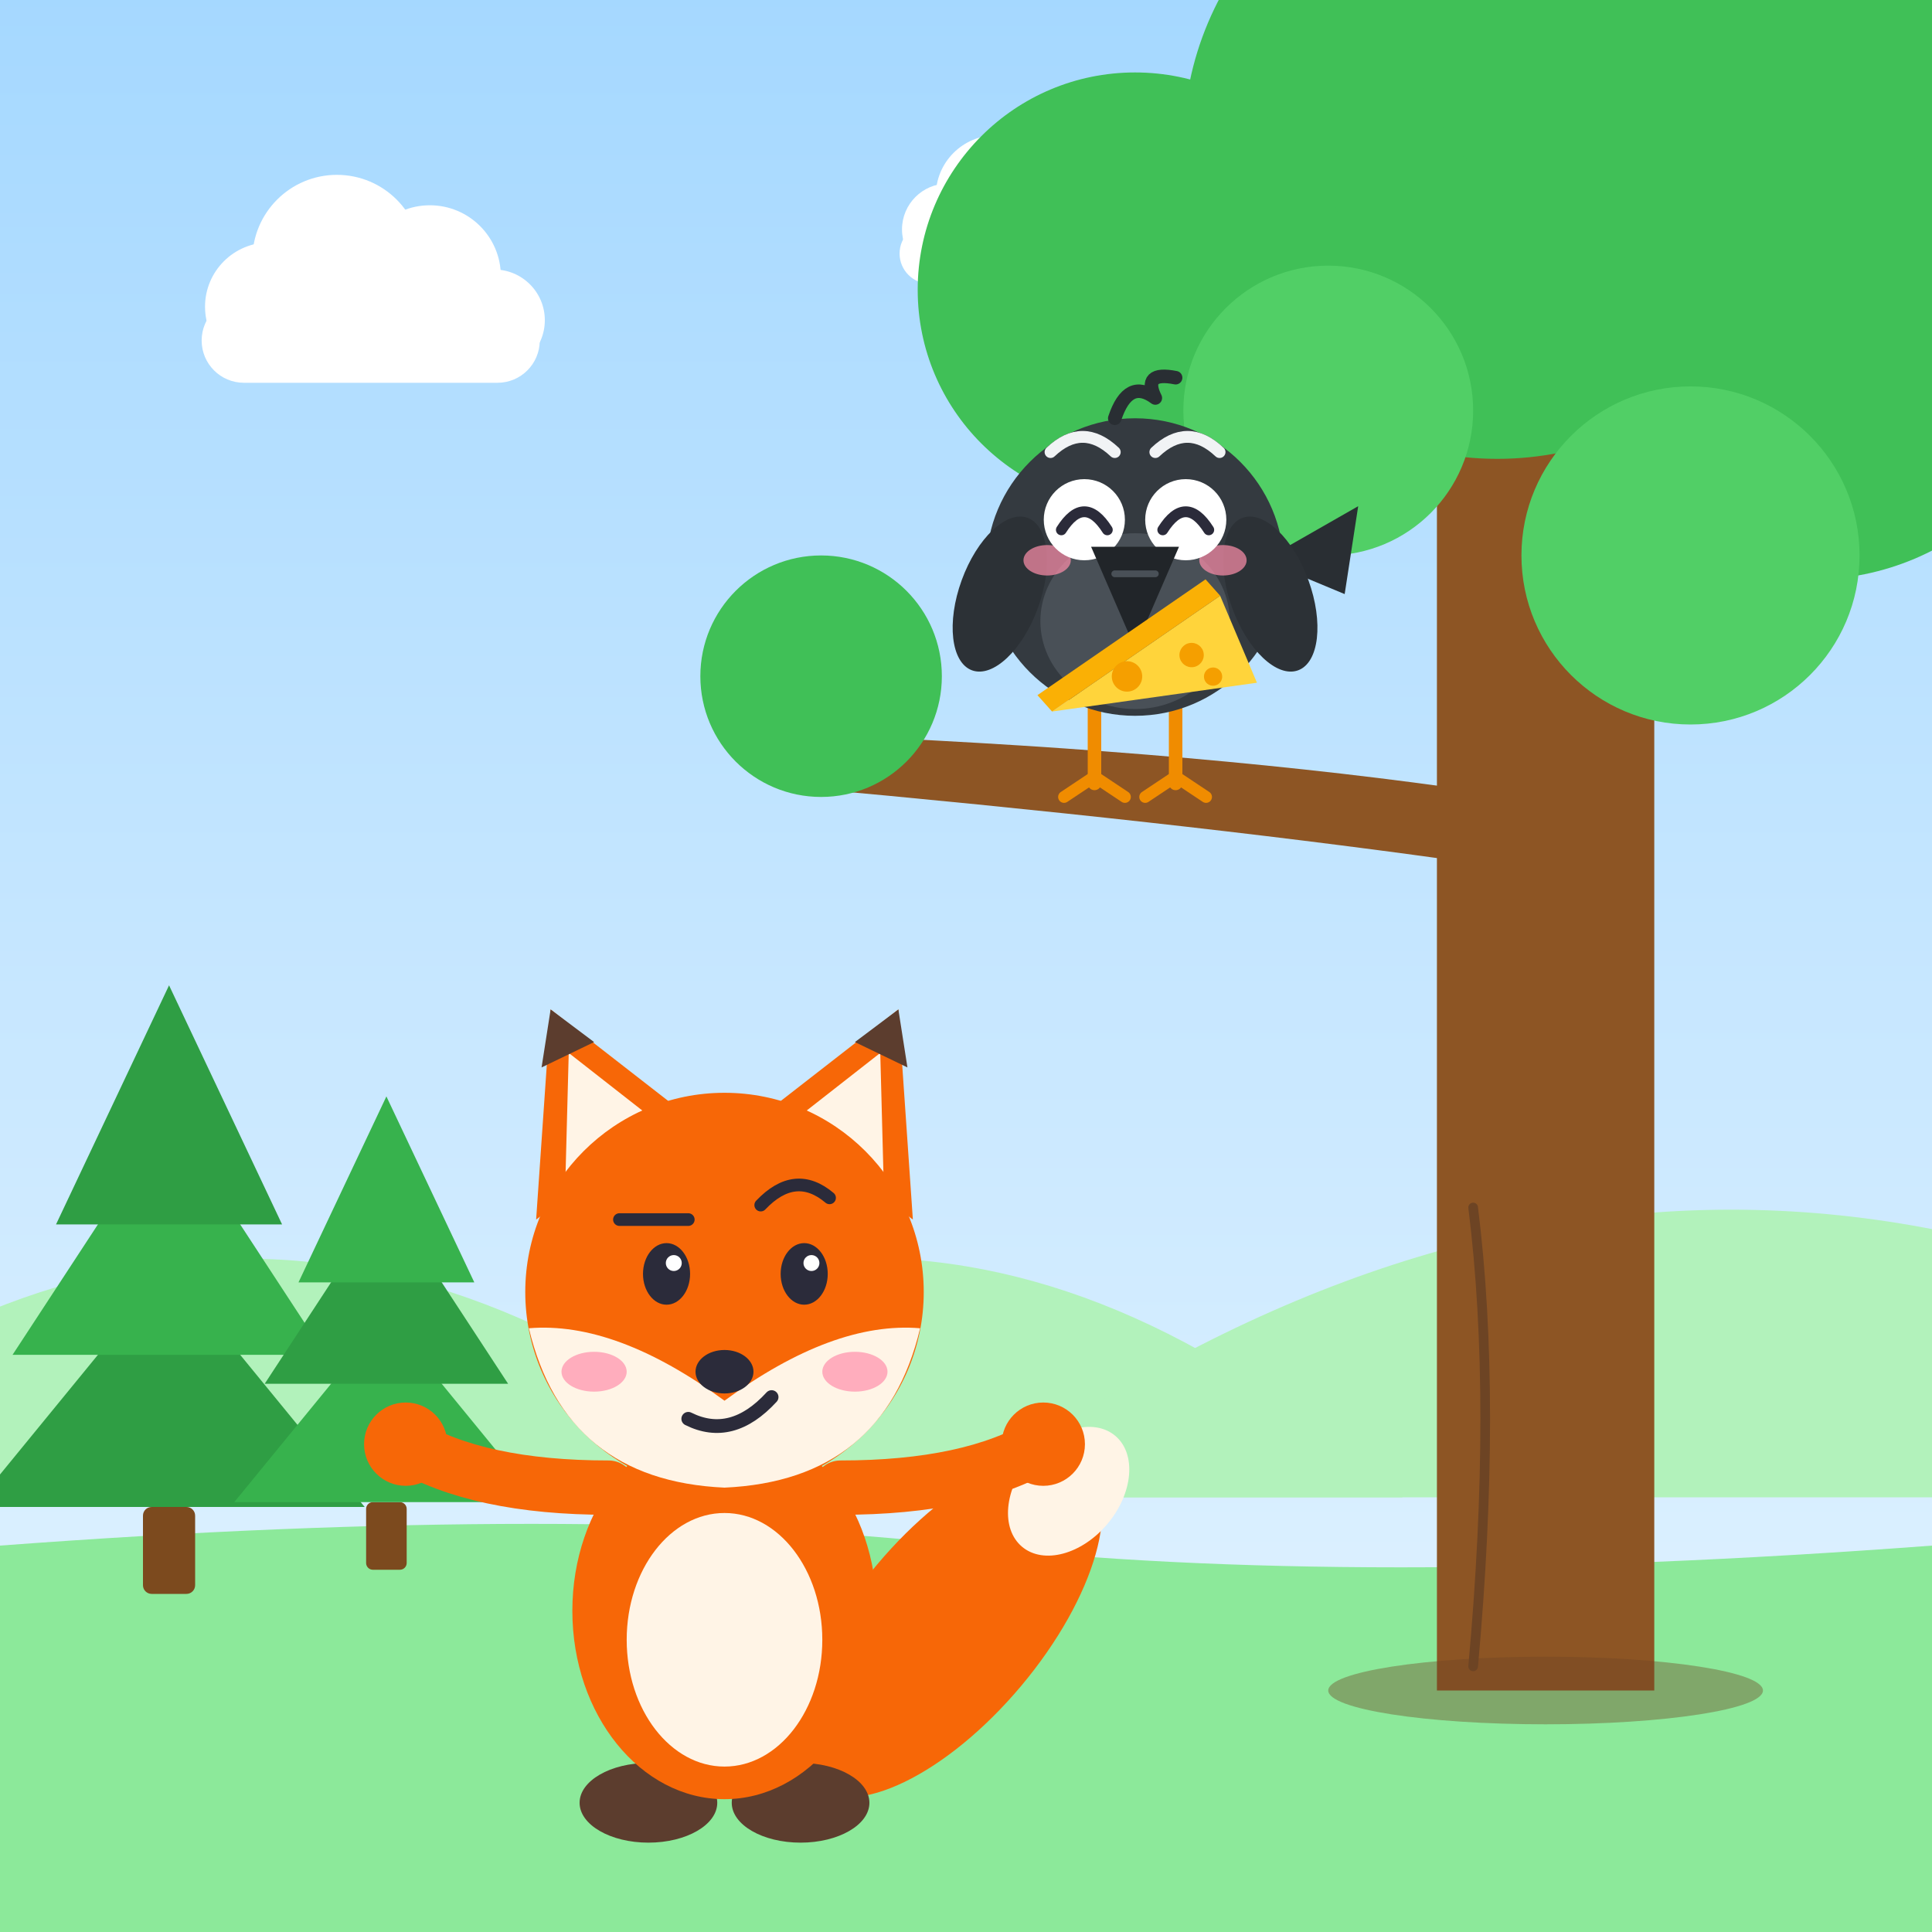
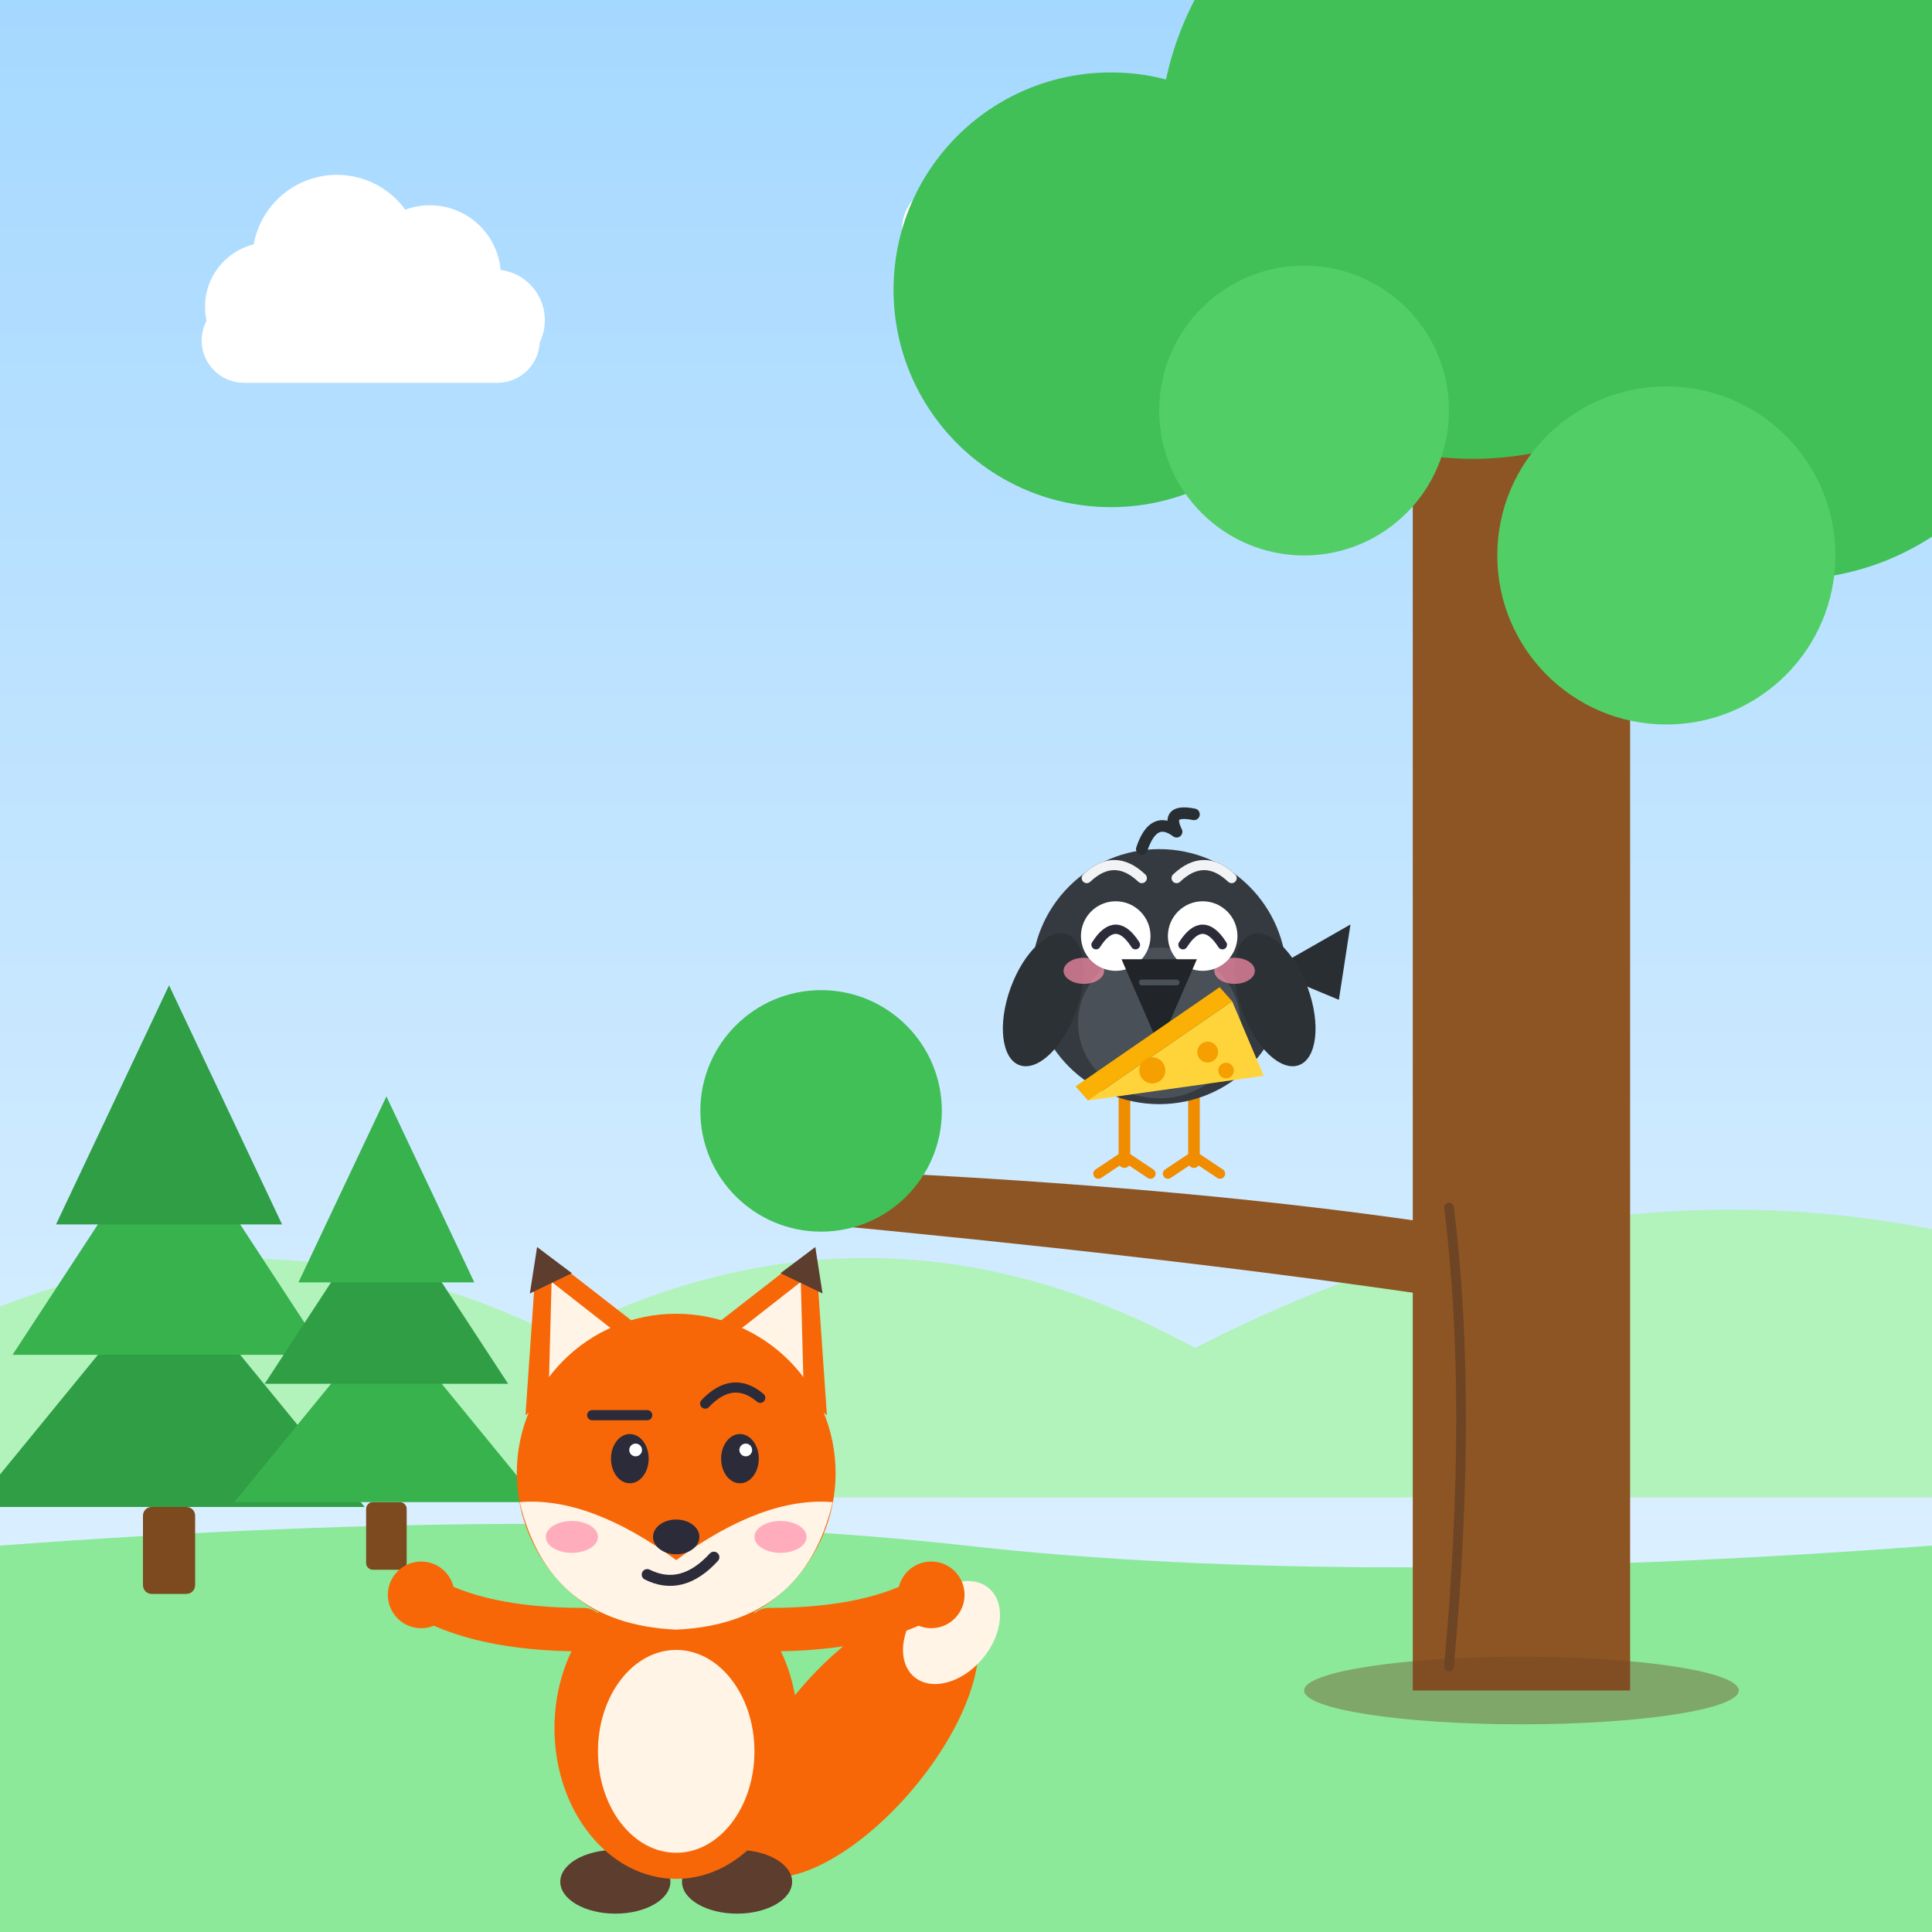
<svg xmlns="http://www.w3.org/2000/svg" viewBox="0 0 800 800" width="800" height="800">
  <defs>
    <linearGradient id="d1" x1="0" y1="0" x2="0" y2="1">
      <stop offset="0" stop-color="#a5d8ff" />
      <stop offset="1" stop-color="#e7f5ff" />
    </linearGradient>
  </defs>
  <rect x="0" y="0" width="800" height="800" fill="url(#d1)" />
  <g transform="translate(150 120) scale(0.7 0.7)">
    <g>
      <circle cx="-55" cy="10" r="38" fill="#ffffff" />
      <circle cx="-15" cy="-18" r="50" fill="#ffffff" />
      <circle cx="40" cy="-8" r="42" fill="#ffffff" />
      <circle cx="78" cy="18" r="30" fill="#ffffff" />
      <rect x="-95" y="5" width="200" height="50" rx="25" fill="#ffffff" />
    </g>
  </g>
  <g transform="translate(420 90) scale(0.5 0.5)">
    <g>
      <circle cx="-55" cy="10" r="38" fill="#ffffff" />
      <circle cx="-15" cy="-18" r="50" fill="#ffffff" />
      <circle cx="40" cy="-8" r="42" fill="#ffffff" />
      <circle cx="78" cy="18" r="30" fill="#ffffff" />
      <rect x="-95" y="5" width="200" height="50" rx="25" fill="#ffffff" />
    </g>
  </g>
  <path d="M -125.4 620 Q 101.7 422.4 328.7 620 Z" fill="#b2f2bb" />
  <path d="M 136.4 620 Q 358.6 421.8 580.8 620 Z" fill="#b2f2bb" />
  <path d="M 396.8 620 Q 716.8 381.8 1036.9 620 Z" fill="#b2f2bb" />
  <path d="M 0 640 Q 240.0 622 400.0 640 T 800 640 L 800 800 L 0 800 Z" fill="#8ce99a" />
  <g transform="translate(70 660) scale(0.9 0.9)">
    <rect x="-12" y="-40" width="24" height="40" rx="4" fill="#7c4a1e" />
    <polygon points="-90,-40 0,-150 90,-40" fill="#2f9e44" />
    <polygon points="-72,-110 0,-220 72,-110" fill="#37b24d" />
    <polygon points="-52,-170 0,-280 52,-170" fill="#2f9e44" />
  </g>
  <g transform="translate(160 650) scale(0.7 0.7)">
    <rect x="-12" y="-40" width="24" height="40" rx="4" fill="#7c4a1e" />
    <polygon points="-90,-40 0,-150 90,-40" fill="#37b24d" />
    <polygon points="-72,-110 0,-220 72,-110" fill="#2f9e44" />
    <polygon points="-52,-170 0,-280 52,-170" fill="#37b24d" />
  </g>
-   <rect x="595" y="0" width="90" height="700" fill="#8d5524" />
-   <path d="M 600 326 Q 485.0 310 330 304 L 330 326 Q 485.0 340 600 356 Z" fill="#8d5524" />
-   <circle cx="620" cy="60" r="130" fill="#40c057" />
-   <circle cx="750" cy="130" r="110" fill="#40c057" />
-   <circle cx="470" cy="120" r="90" fill="#40c057" />
-   <circle cx="700" cy="-10" r="120" fill="#40c057" />
-   <circle cx="340" cy="280" r="50" fill="#40c057" />
-   <circle cx="550" cy="170" r="60" fill="#51cf66" />
-   <circle cx="700" cy="230" r="70" fill="#51cf66" />
-   <path d="M 610 500 Q 620 580 610 690" fill="none" stroke="#6d4424" stroke-width="4" stroke-linecap="round" stroke-linejoin="round" />
-   <ellipse cx="640" cy="700" rx="90" ry="14" fill="#6d4424" opacity="0.4" />
-   <g transform="translate(470 330) scale(1.4 1.4)">
+   <rect x="585" y="0" width="90" height="700" fill="#8d5524" />
+   <path d="M 590 506 Q 480.0 490 330 484 L 330 506 Q 480.0 520 590 536 Z" fill="#8d5524" />
+   <circle cx="610" cy="60" r="130" fill="#40c057" />
+   <circle cx="740" cy="130" r="110" fill="#40c057" />
+   <circle cx="460" cy="120" r="90" fill="#40c057" />
+   <circle cx="690" cy="-10" r="120" fill="#40c057" />
+   <circle cx="340" cy="460" r="50" fill="#40c057" />
+   <circle cx="540" cy="170" r="60" fill="#51cf66" />
+   <circle cx="690" cy="230" r="70" fill="#51cf66" />
+   <path d="M 600 500 Q 610 580 600 690" fill="none" stroke="#6d4424" stroke-width="4" stroke-linecap="round" stroke-linejoin="round" />
+   <ellipse cx="630" cy="700" rx="90" ry="14" fill="#6d4424" opacity="0.4" />
+   <g transform="translate(480 486) scale(1.2 1.2)">
    <g>
      <line x1="-12" y1="-30" x2="-12" y2="-4" stroke="#f08c00" stroke-width="4" stroke-linecap="round" />
      <path d="M -21 0 L -12 -6 L -3 0" fill="none" stroke="#f08c00" stroke-width="3.5" stroke-linecap="round" stroke-linejoin="round" />
      <line x1="12" y1="-30" x2="12" y2="-4" stroke="#f08c00" stroke-width="4" stroke-linecap="round" />
      <path d="M 3 0 L 12 -6 L 21 0" fill="none" stroke="#f08c00" stroke-width="3.5" stroke-linecap="round" stroke-linejoin="round" />
      <polygon points="38,-70 66,-86 62,-60" fill="#292e33" />
      <circle cx="0" cy="-68" r="44" fill="#343a40" />
      <ellipse cx="0" cy="-52" rx="28" ry="26" fill="#495057" />
      <ellipse cx="-40" cy="-60" rx="12" ry="24" fill="#2c3136" transform="rotate(20 -40 -60)" />
      <ellipse cx="40" cy="-60" rx="12" ry="24" fill="#2c3136" transform="rotate(-20 40 -60)" />
      <path d="M -6 -112 Q -2 -124 6 -118 Q 2 -126 12 -124" fill="none" stroke="#292e33" stroke-width="4" stroke-linecap="round" stroke-linejoin="round" />
      <ellipse cx="-26" cy="-70" rx="7" ry="4.5" fill="#ff8fab" opacity="0.7" />
      <ellipse cx="26" cy="-70" rx="7" ry="4.5" fill="#ff8fab" opacity="0.7" />
      <path d="M -21.8 -79 Q -15 -89.7 -8.2 -79" fill="none" stroke="#2b2b3a" stroke-width="3.2" stroke-linecap="round" stroke-linejoin="round" />
      <path d="M 8.2 -79 Q 15 -89.7 21.8 -79" fill="none" stroke="#2b2b3a" stroke-width="3.2" stroke-linecap="round" stroke-linejoin="round" />
      <path d="M -25 -102 Q -15.5 -111 -6 -102" fill="none" stroke="#2b2b3a" stroke-width="3.5" stroke-linecap="round" stroke-linejoin="round" />
      <path d="M 25 -102 Q 15.5 -111 6 -102" fill="none" stroke="#2b2b3a" stroke-width="3.5" stroke-linecap="round" stroke-linejoin="round" />
      <polygon points="-9,-70 9,-70 0,-58" fill="#ff922b" />
    </g>
    <circle cx="-15" cy="-82" r="12" fill="#fff" />
    <path d="M -21.8 -79 Q -15 -89.7 -8.2 -79" fill="none" stroke="#2b2b3a" stroke-width="3.2" stroke-linecap="round" stroke-linejoin="round" />
    <circle cx="15" cy="-82" r="12" fill="#fff" />
    <path d="M 8.2 -79 Q 15 -89.7 21.8 -79" fill="none" stroke="#2b2b3a" stroke-width="3.2" stroke-linecap="round" stroke-linejoin="round" />
    <path d="M -25 -102 Q -15.5 -111 -6 -102" fill="none" stroke="#f1f3f5" stroke-width="3.5" stroke-linecap="round" stroke-linejoin="round" />
    <path d="M 25 -102 Q 15.5 -111 6 -102" fill="none" stroke="#f1f3f5" stroke-width="3.5" stroke-linecap="round" stroke-linejoin="round" />
    <polygon points="-13,-74 13,-74 0,-44" fill="#212529" />
    <line x1="-6" y1="-66" x2="6" y2="-66" stroke="#495057" stroke-width="2" stroke-linecap="round" />
    <g transform="translate(4 -42) rotate(-8) scale(0.9 0.9)">
      <polygon points="-34,14 34,14 26,-16" fill="#ffd43b" />
      <polygon points="-34,14 26,-16 22,-22 -38,8" fill="#fab005" />
      <circle cx="-8" cy="6" r="5" fill="#f59f00" />
      <circle cx="14" cy="2" r="4" fill="#f59f00" />
      <circle cx="20" cy="10" r="3" fill="#f59f00" />
    </g>
  </g>
-   <g transform="translate(300 760) scale(1.5 1.5)">
+   <g transform="translate(280 790) scale(1.2 1.2)">
    <ellipse cx="62" cy="-58" rx="26" ry="58" fill="#f76707" transform="rotate(40 62 -58)" />
    <ellipse cx="95" cy="-95" rx="14" ry="20" fill="#fff4e6" transform="rotate(40 95 -95)" />
    <ellipse cx="-21" cy="-9" rx="19" ry="11" fill="#5c3d2e" />
    <ellipse cx="21" cy="-9" rx="19" ry="11" fill="#5c3d2e" />
    <ellipse cx="0" cy="-62" rx="42" ry="52" fill="#f76707" />
    <ellipse cx="0" cy="-54" rx="27" ry="35" fill="#fff4e6" />
    <path d="M -32 -96 Q -68 -96 -88 -108" fill="none" stroke="#f76707" stroke-width="15" stroke-linecap="round" stroke-linejoin="round" />
    <path d="M 32 -96 Q 68 -96 88 -108" fill="none" stroke="#f76707" stroke-width="15" stroke-linecap="round" stroke-linejoin="round" />
    <circle cx="-88" cy="-108" r="11.5" fill="#f76707" />
    <circle cx="88" cy="-108" r="11.5" fill="#f76707" />
    <g>
      <polygon points="-52,-170 -48,-228 -12,-200" fill="#f76707" />
      <polygon points="-44,-178 -43,-216 -20,-198" fill="#fff4e6" />
      <polygon points="-50.5,-212 -48,-228 -36,-219" fill="#5c3d2e" />
      <polygon points="52,-170 48,-228 12,-200" fill="#f76707" />
      <polygon points="44,-178 43,-216 20,-198" fill="#fff4e6" />
      <polygon points="50.5,-212 48,-228 36,-219" fill="#5c3d2e" />
      <circle cx="0" cy="-150" r="55" fill="#f76707" />
      <path d="M -54 -140 Q -30 -142 0 -120 Q 30 -142 54 -140 Q 44 -98 0 -96 Q -44 -98 -54 -140 Z" fill="#fff4e6" />
      <ellipse cx="-36" cy="-128" rx="9" ry="5.5" fill="#ff8fab" opacity="0.7" />
      <ellipse cx="36" cy="-128" rx="9" ry="5.5" fill="#ff8fab" opacity="0.7" />
      <ellipse cx="-16" cy="-155" rx="6.5" ry="8.5" fill="#2b2b3a" />
      <circle cx="-14" cy="-158" r="2.2" fill="#fff" />
      <ellipse cx="22" cy="-155" rx="6.5" ry="8.5" fill="#2b2b3a" />
      <circle cx="24" cy="-158" r="2.2" fill="#fff" />
      <line x1="-29" y1="-170" x2="-10" y2="-170" stroke="#2b2b3a" stroke-width="3.5" stroke-linecap="round" />
      <path d="M 10 -174 Q 19.5 -184 29 -176" fill="none" stroke="#2b2b3a" stroke-width="3.5" stroke-linecap="round" stroke-linejoin="round" />
      <ellipse cx="0" cy="-128" rx="8" ry="6" fill="#2b2b3a" />
      <path d="M -10 -115 Q 2 -109 13 -121" fill="none" stroke="#2b2b3a" stroke-width="3.8" stroke-linecap="round" stroke-linejoin="round" />
    </g>
  </g>
</svg>
